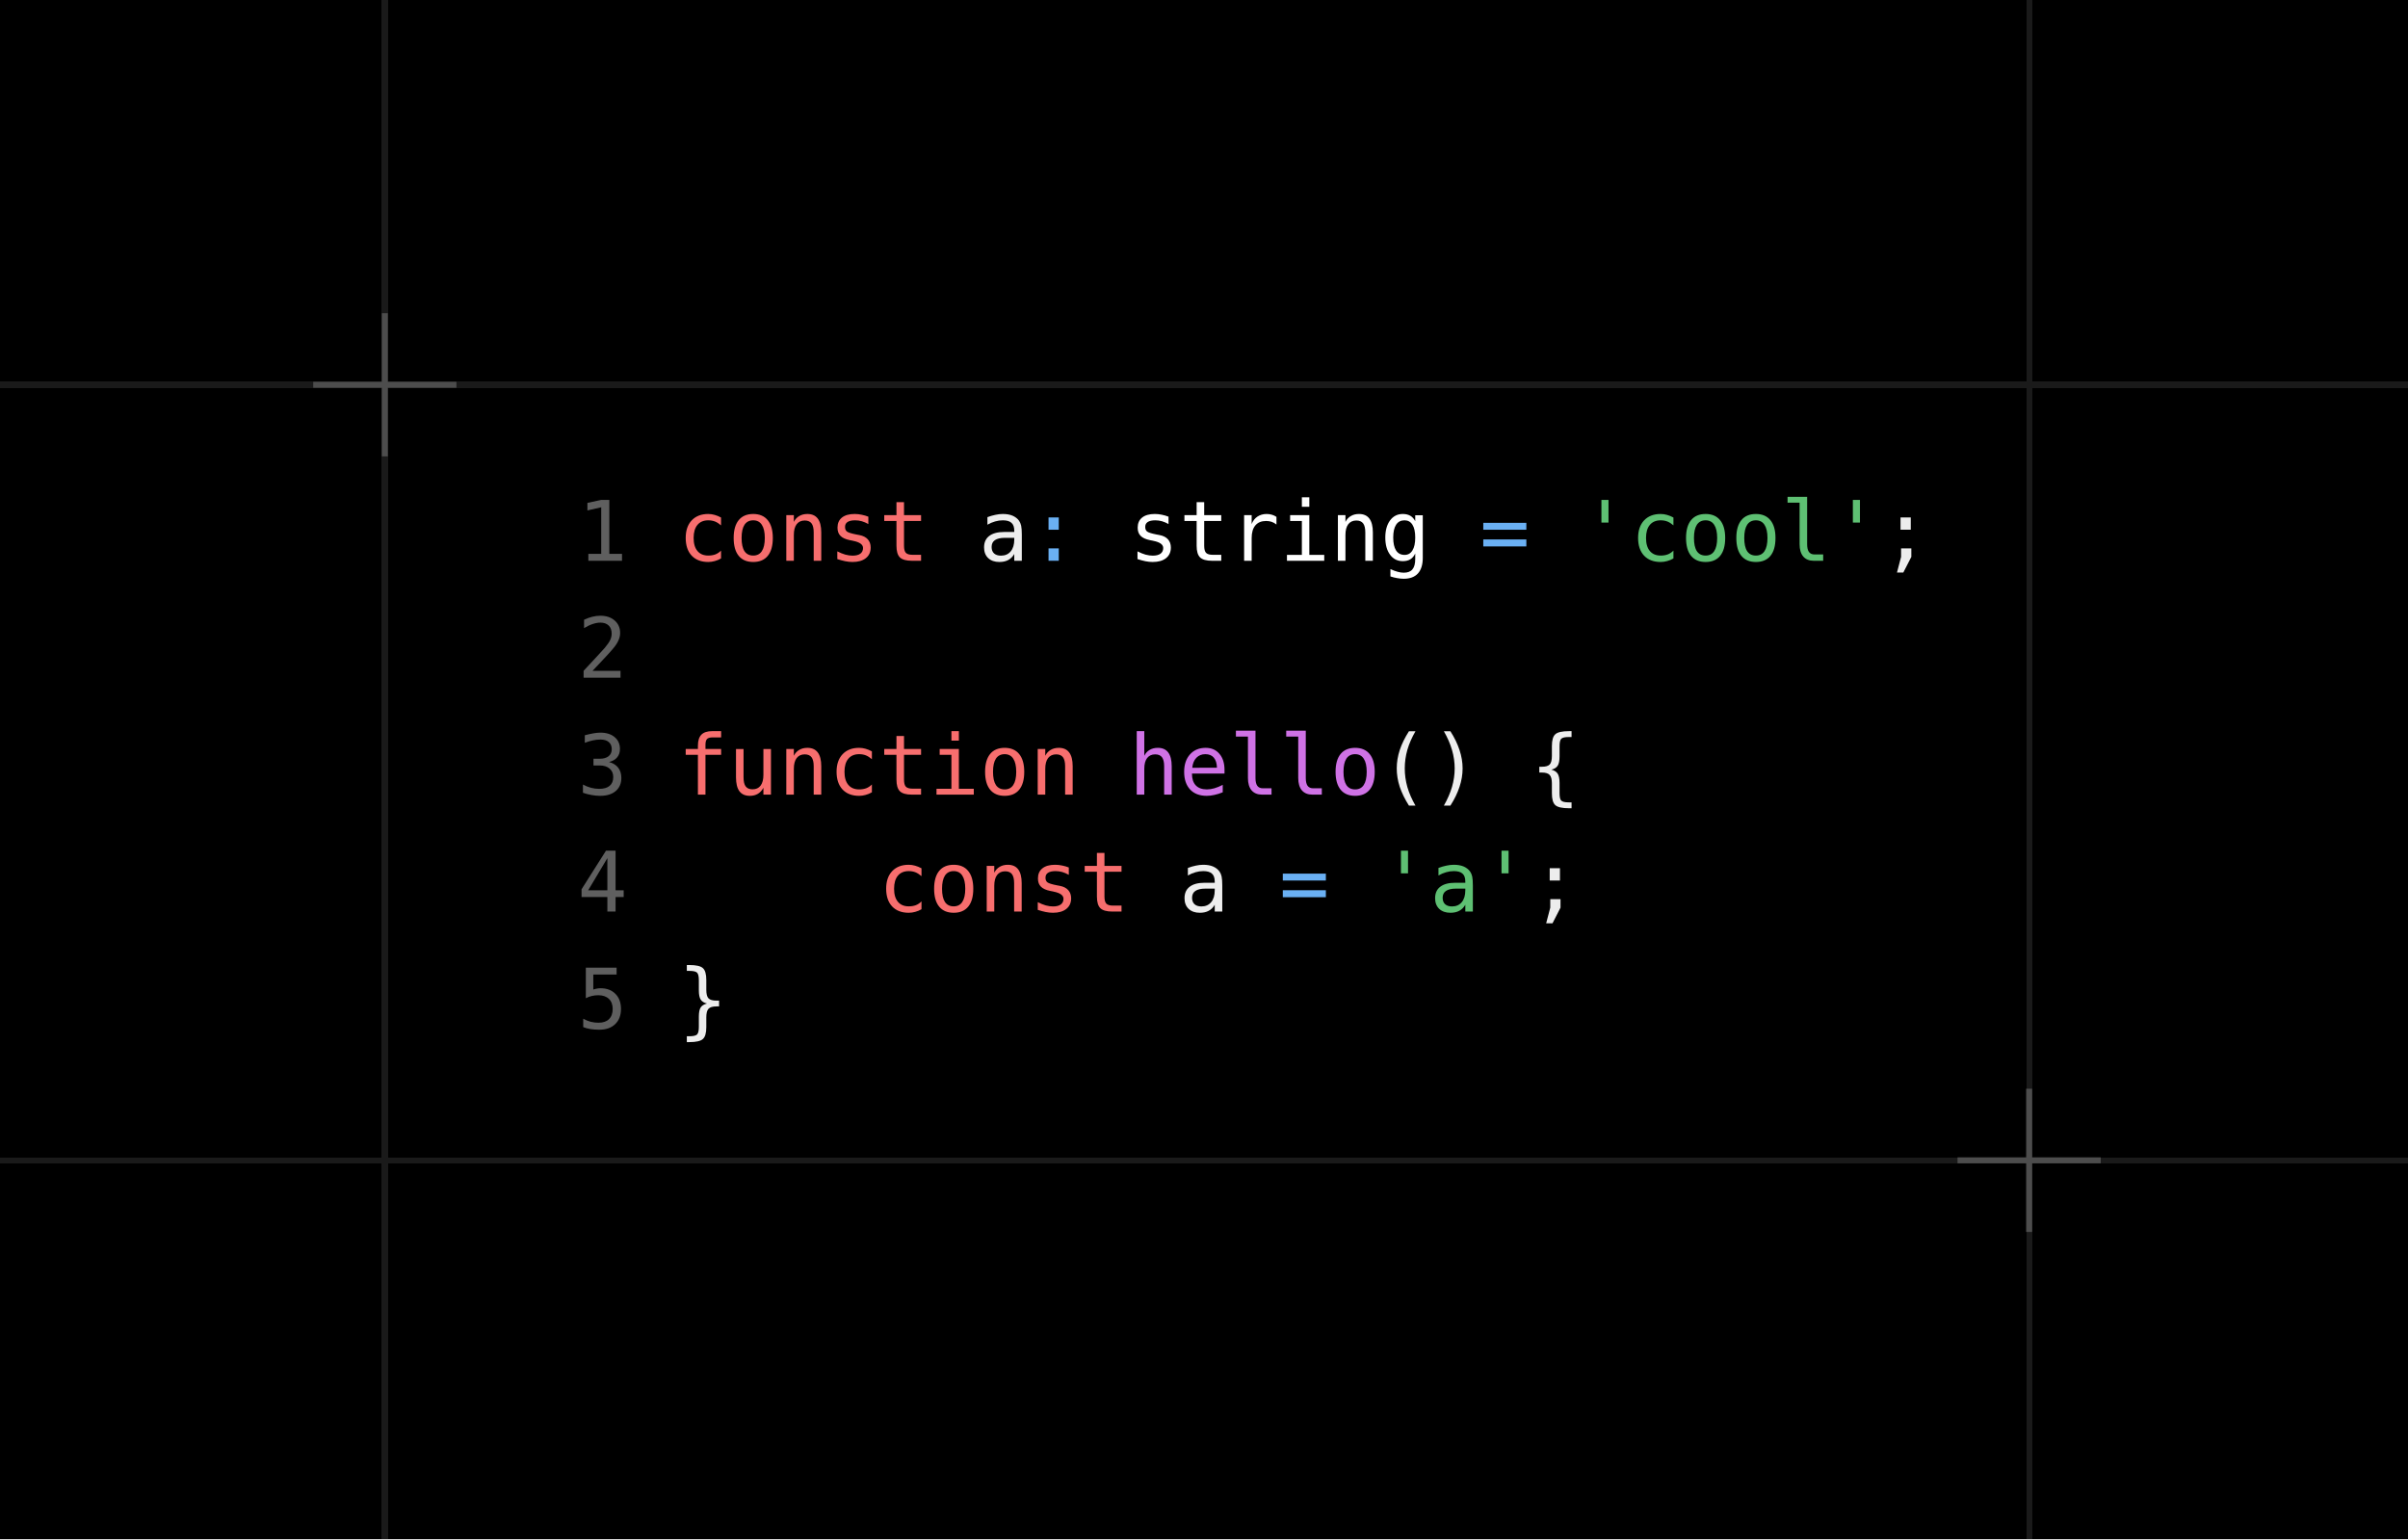
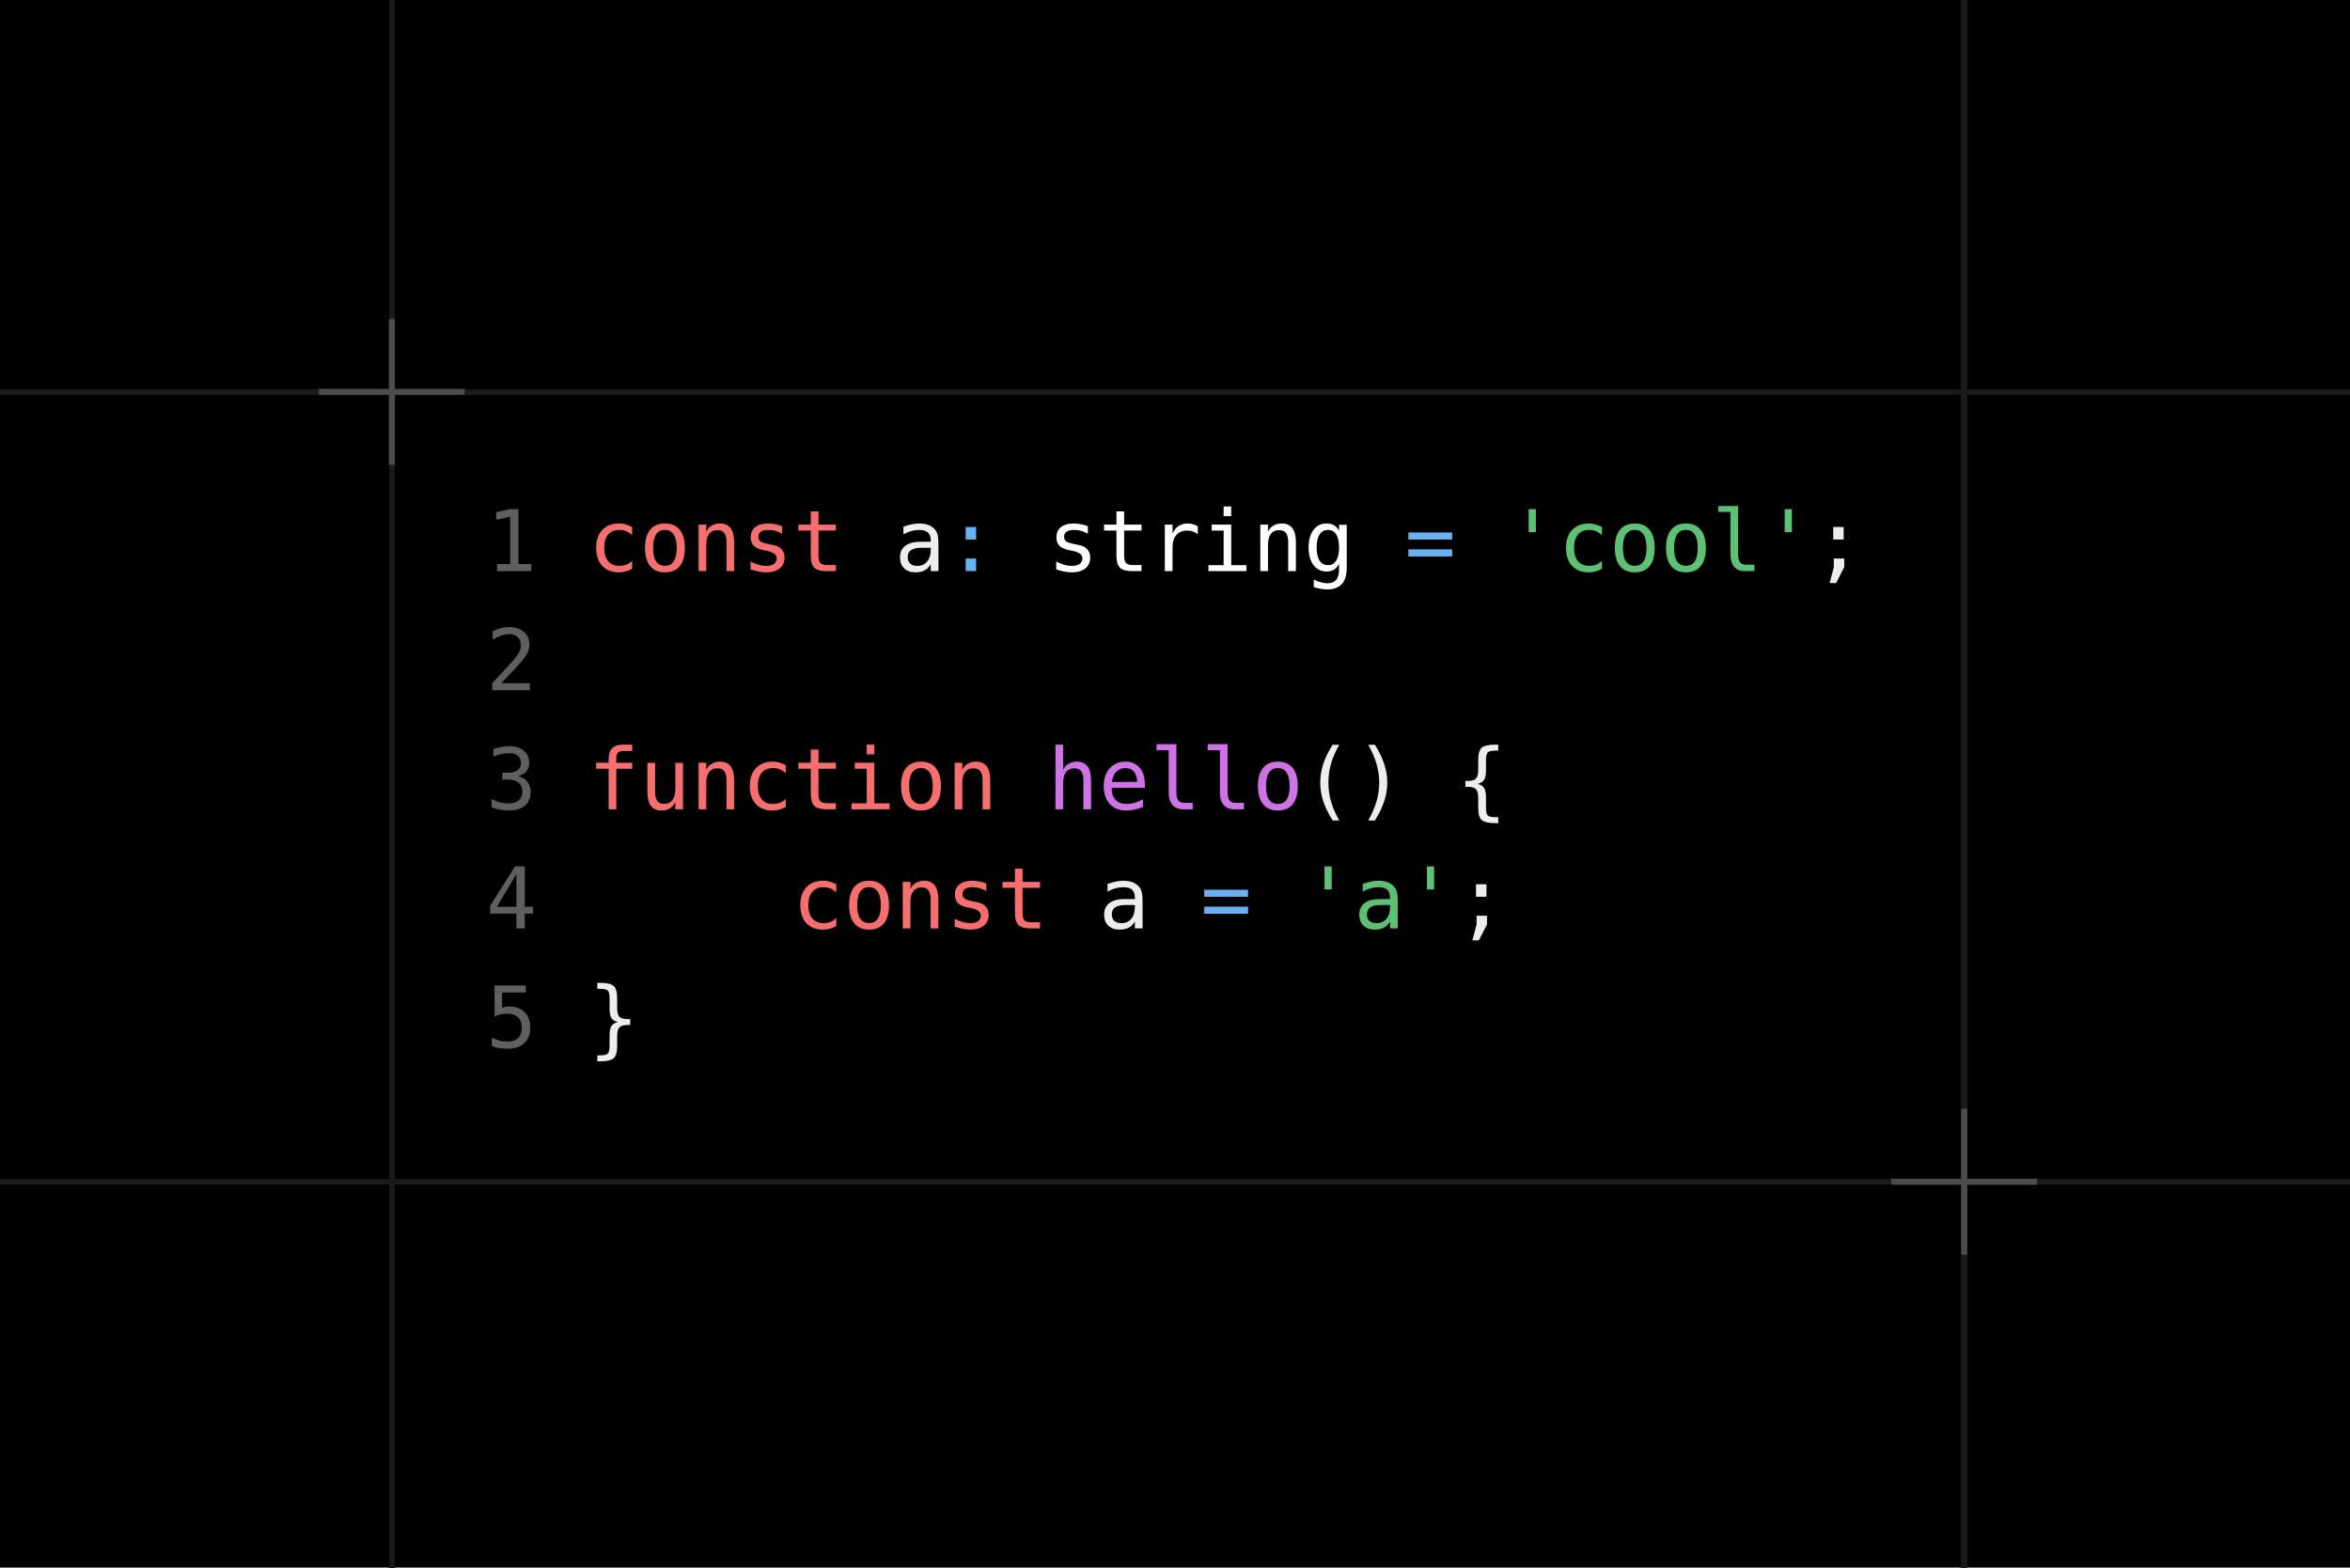
- <svg xmlns="http://www.w3.org/2000/svg" viewBox="0 0 403.6 258" width="403.6" height="258">
-   <rect x="0" y="0" width="403.6" height="258" fill="#000000" rx="0" ry="0" />
+ <svg xmlns="http://www.w3.org/2000/svg" viewBox="0 0 386.8 258" width="386.8" height="258">
+   <rect x="0" y="0" width="386.8" height="258" fill="#000000" rx="0" ry="0" />
  <g class="overlay">
-     <path d="M 0 64 L 403.6 64 L 403.6 65 L 0 65 ZM 0 194 L 403.6 194 L 403.6 195 L 0 195 ZM 64 0 L 65 0 L 65 258 L 64 258 ZM 339.6 0 L 340.6 0 L 340.6 258 L 339.6 258 Z" fill="#1a1a1a" fill-rule="nonzero" shape-rendering="crispEdges" />
+     <path d="M 0 64 L 386.8 64 L 386.8 65 L 0 65 ZM 0 194 L 386.8 194 L 386.8 195 L 0 195 ZM 64 0 L 65 0 L 65 258 L 64 258 ZM 322.8 0 L 323.8 0 L 323.8 258 L 322.8 258 Z" fill="#1a1a1a" fill-rule="nonzero" shape-rendering="crispEdges" />
  </g>
  <g class="overlay">
    <g transform="translate(64.5, 64.5)">
      <line x1="0" y1="-12" x2="0" y2="12" stroke="#4d4d4d" stroke-width="1" />
      <line x1="-12" y1="0" x2="12" y2="0" stroke="#4d4d4d" stroke-width="1" />
    </g>
  </g>
  <g class="overlay">
-     <g transform="translate(340.1, 194.5)">
+     <g transform="translate(323.3, 194.5)">
      <line x1="0" y1="-12" x2="0" y2="12" stroke="#4d4d4d" stroke-width="1" />
      <line x1="-12" y1="0" x2="12" y2="0" stroke="#4d4d4d" stroke-width="1" />
    </g>
  </g>
  <g transform="translate(64, 64)">
-     <rect x="0" y="0" width="275.6" height="130" fill="transparent" rx="0" ry="0" />
+     <rect x="0" y="0" width="258.8" height="130" fill="transparent" rx="0" ry="0" />
    <g class="text">
-       <text x="41.2" y="30" font-family="'JetBrains Mono', monospace" font-size="14" fill="#ededed66" text-anchor="end" xml:space="preserve">1</text>
+       <text x="24.4" y="30" font-family="'JetBrains Mono', monospace" font-size="14" fill="#ededed66" text-anchor="end" xml:space="preserve">1</text>
      <text y="30" font-family="'JetBrains Mono', monospace" font-size="14" xml:space="preserve">
-         <tspan x="49.6" fill="#f76e6e">const</tspan>
-         <tspan x="91.6" fill="#ededed"> a</tspan>
-         <tspan x="108.4" fill="#6ab0f3">:</tspan>
-         <tspan x="116.8" fill="#ededed"> </tspan>
-         <tspan x="125.2" fill="#ffffff">string</tspan>
+         <tspan x="32.8" fill="#f76e6e">const</tspan>
+         <tspan x="74.8" fill="#ededed"> a</tspan>
+         <tspan x="91.6" fill="#6ab0f3">:</tspan>
+         <tspan x="100" fill="#ededed"> </tspan>
+         <tspan x="108.4" fill="#ffffff">string</tspan>
+         <tspan x="158.8" fill="#ededed"> </tspan>
+         <tspan x="167.2" fill="#6ab0f3">=</tspan>
        <tspan x="175.6" fill="#ededed"> </tspan>
-         <tspan x="184" fill="#6ab0f3">=</tspan>
-         <tspan x="192.4" fill="#ededed"> </tspan>
-         <tspan x="200.8" fill="#5ec073">'cool'</tspan>
-         <tspan x="251.2" fill="#ededed">;</tspan>
+         <tspan x="184" fill="#5ec073">'cool'</tspan>
+         <tspan x="234.4" fill="#ededed">;</tspan>
      </text>
-       <text x="41.2" y="49.6" font-family="'JetBrains Mono', monospace" font-size="14" fill="#ededed66" text-anchor="end" xml:space="preserve">2</text>
-       <text x="41.2" y="69.2" font-family="'JetBrains Mono', monospace" font-size="14" fill="#ededed66" text-anchor="end" xml:space="preserve">3</text>
+       <text x="24.4" y="49.6" font-family="'JetBrains Mono', monospace" font-size="14" fill="#ededed66" text-anchor="end" xml:space="preserve">2</text>
+       <text x="24.4" y="69.2" font-family="'JetBrains Mono', monospace" font-size="14" fill="#ededed66" text-anchor="end" xml:space="preserve">3</text>
      <text y="69.2" font-family="'JetBrains Mono', monospace" font-size="14" xml:space="preserve">
-         <tspan x="49.6" fill="#f76e6e">function</tspan>
-         <tspan x="116.8" fill="#ededed"> </tspan>
-         <tspan x="125.2" fill="#cf72e5">hello</tspan>
-         <tspan x="167.2" fill="#ededed">() {</tspan>
+         <tspan x="32.8" fill="#f76e6e">function</tspan>
+         <tspan x="100" fill="#ededed"> </tspan>
+         <tspan x="108.4" fill="#cf72e5">hello</tspan>
+         <tspan x="150.4" fill="#ededed">() {</tspan>
      </text>
-       <text x="41.2" y="88.8" font-family="'JetBrains Mono', monospace" font-size="14" fill="#ededed66" text-anchor="end" xml:space="preserve">4</text>
+       <text x="24.4" y="88.8" font-family="'JetBrains Mono', monospace" font-size="14" fill="#ededed66" text-anchor="end" xml:space="preserve">4</text>
      <text y="88.8" font-family="'JetBrains Mono', monospace" font-size="14" xml:space="preserve">
-         <tspan x="49.6" fill="#ededed">    </tspan>
-         <tspan x="83.2" fill="#f76e6e">const</tspan>
-         <tspan x="125.2" fill="#ededed"> a </tspan>
-         <tspan x="150.4" fill="#6ab0f3">=</tspan>
-         <tspan x="158.8" fill="#ededed"> </tspan>
-         <tspan x="167.2" fill="#5ec073">'a'</tspan>
-         <tspan x="192.4" fill="#ededed">;</tspan>
+         <tspan x="32.8" fill="#ededed">    </tspan>
+         <tspan x="66.4" fill="#f76e6e">const</tspan>
+         <tspan x="108.4" fill="#ededed"> a </tspan>
+         <tspan x="133.6" fill="#6ab0f3">=</tspan>
+         <tspan x="142" fill="#ededed"> </tspan>
+         <tspan x="150.4" fill="#5ec073">'a'</tspan>
+         <tspan x="175.6" fill="#ededed">;</tspan>
      </text>
-       <text x="41.2" y="108.4" font-family="'JetBrains Mono', monospace" font-size="14" fill="#ededed66" text-anchor="end" xml:space="preserve">5</text>
+       <text x="24.4" y="108.4" font-family="'JetBrains Mono', monospace" font-size="14" fill="#ededed66" text-anchor="end" xml:space="preserve">5</text>
      <text y="108.4" font-family="'JetBrains Mono', monospace" font-size="14" xml:space="preserve">
-         <tspan x="49.6" fill="#ededed">}</tspan>
+         <tspan x="32.8" fill="#ededed">}</tspan>
      </text>
    </g>
  </g>
</svg>
